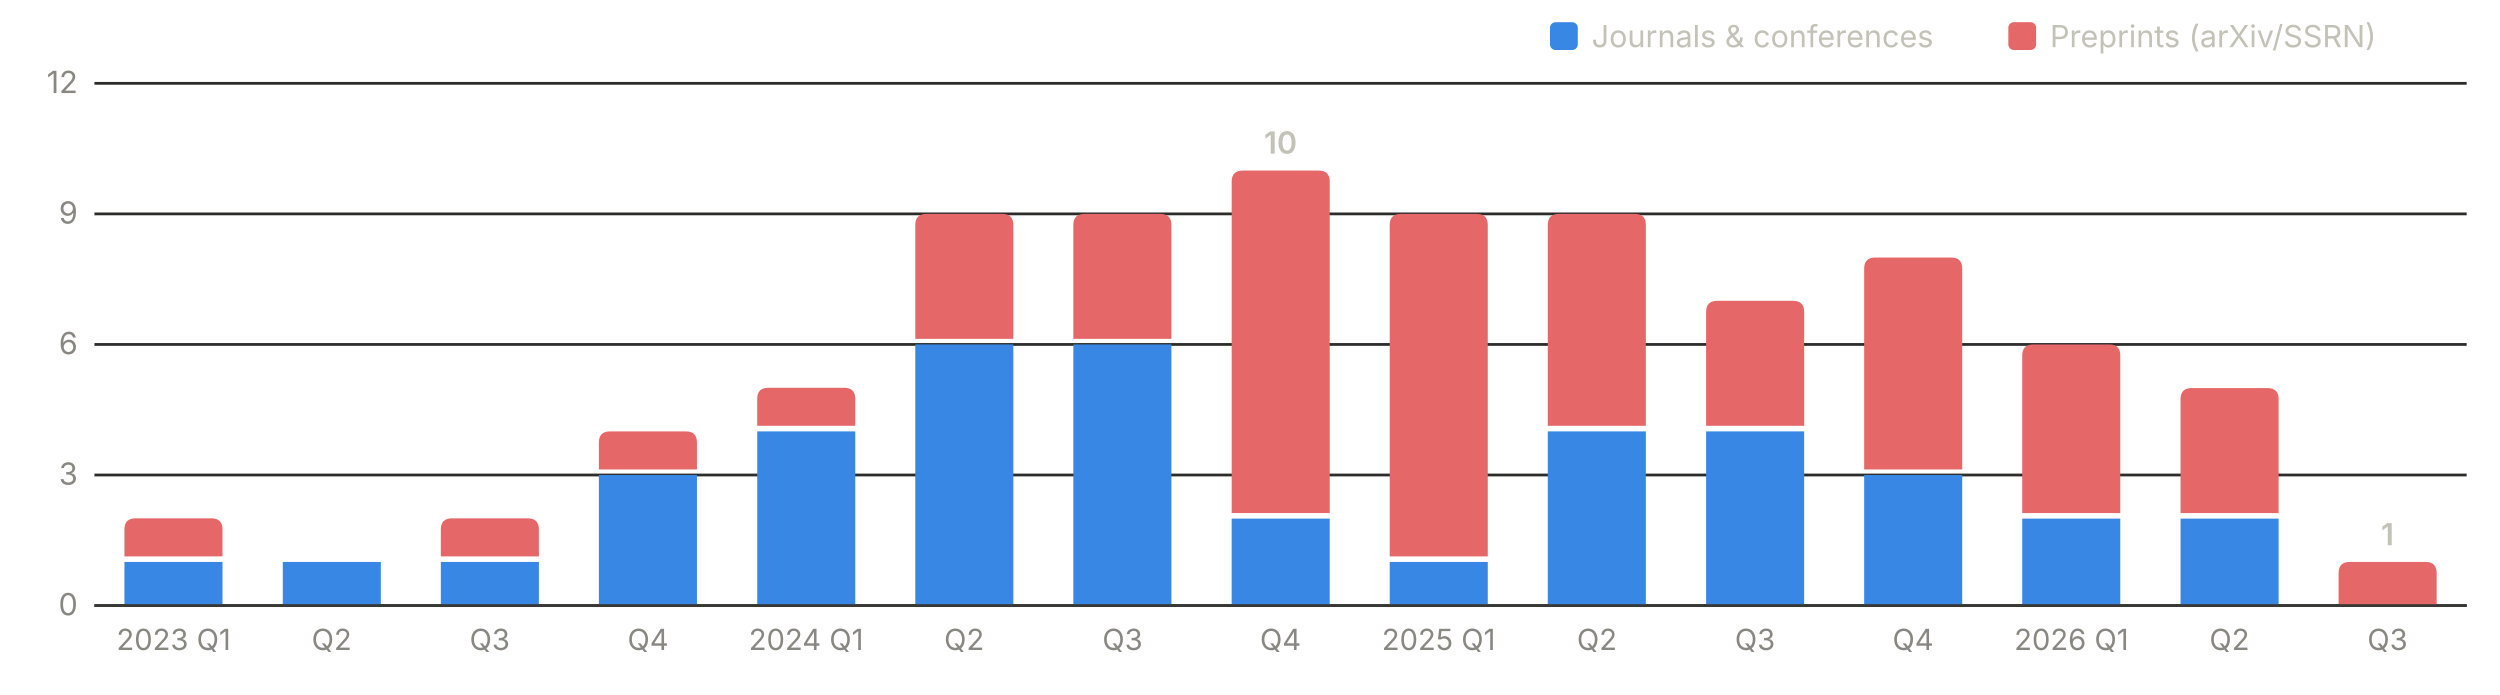
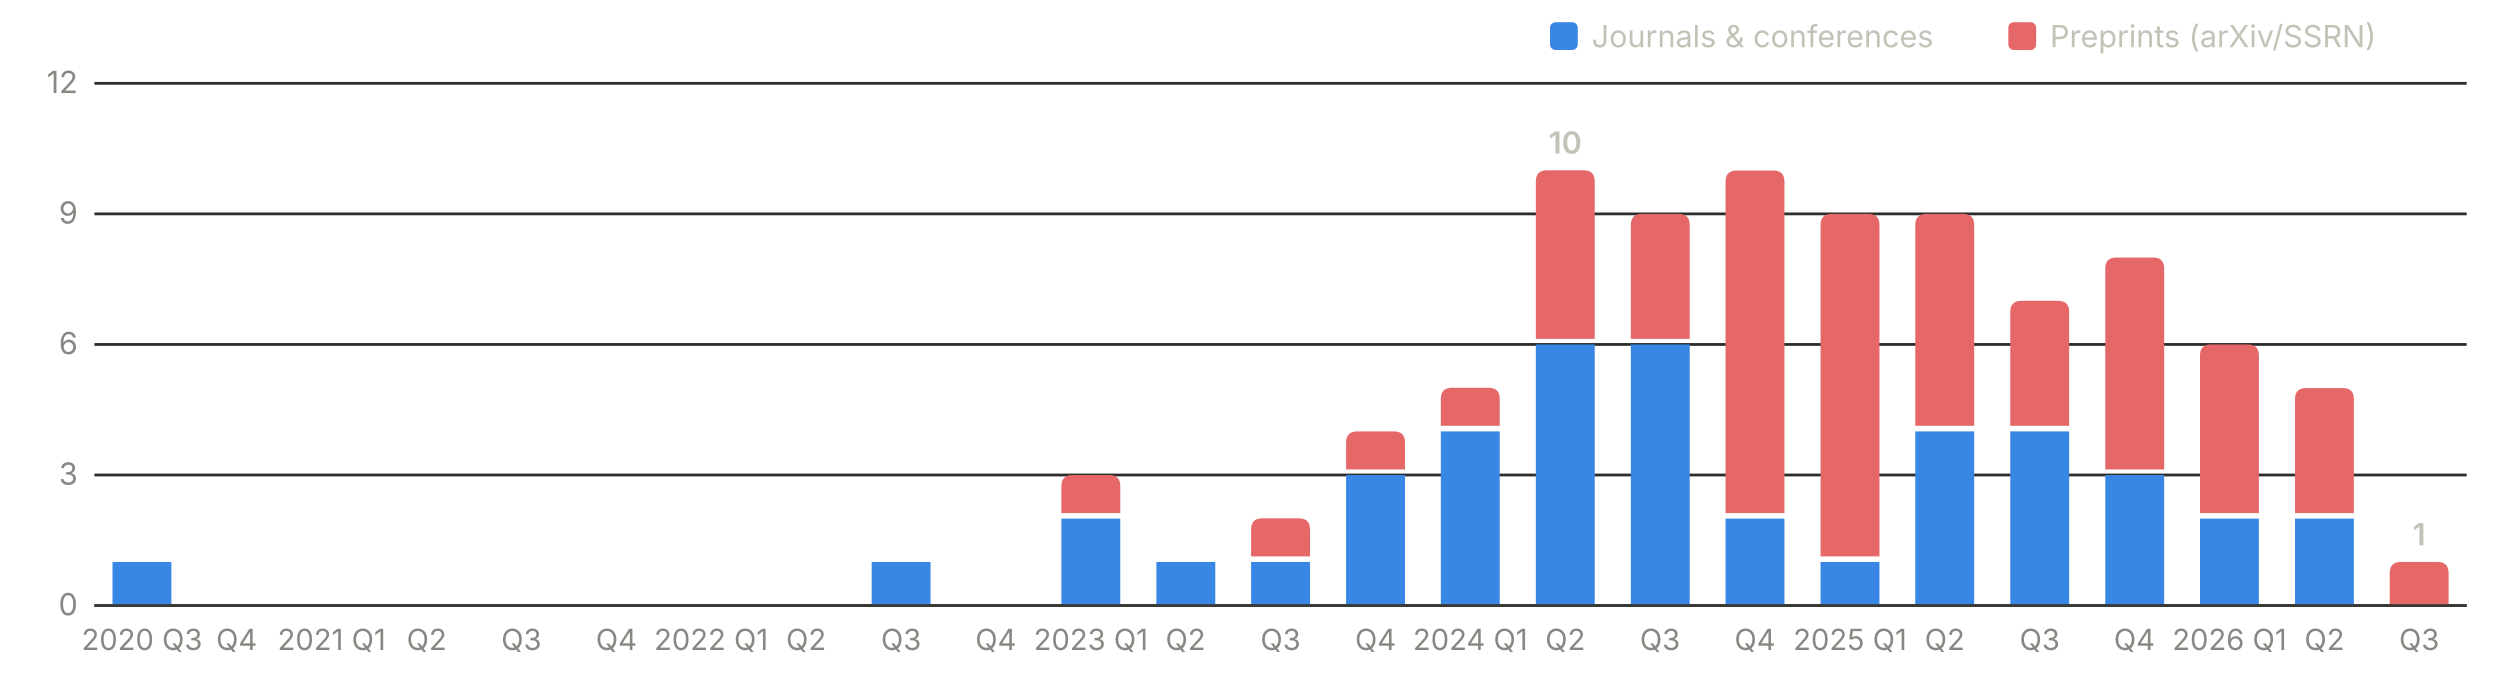
- <svg xmlns="http://www.w3.org/2000/svg" viewBox="0 0 900 250" width="900" height="250" role="img" aria-label="Stacked bars of journal and preprint papers per quarter, 2023 Q1 to 2026 Q3">
+ <svg xmlns="http://www.w3.org/2000/svg" viewBox="0 0 900 250" width="900" height="250" role="img" aria-label="Stacked bars of journal and preprint papers per quarter, 2020 Q3 to 2026 Q3">
  <line x1="34" y1="218.0" x2="888" y2="218.0" stroke="#2c2c2a" stroke-width="1" />
  <text x="28" y="221.5" text-anchor="end" font-family="system-ui,-apple-system,Segoe UI,sans-serif" font-size="11" fill="#898781">0</text>
  <line x1="34" y1="171.0" x2="888" y2="171.0" stroke="#2c2c2a" stroke-width="1" />
  <text x="28" y="174.5" text-anchor="end" font-family="system-ui,-apple-system,Segoe UI,sans-serif" font-size="11" fill="#898781">3</text>
  <line x1="34" y1="124.0" x2="888" y2="124.0" stroke="#2c2c2a" stroke-width="1" />
  <text x="28" y="127.5" text-anchor="end" font-family="system-ui,-apple-system,Segoe UI,sans-serif" font-size="11" fill="#898781">6</text>
  <line x1="34" y1="77.0" x2="888" y2="77.0" stroke="#2c2c2a" stroke-width="1" />
  <text x="28" y="80.5" text-anchor="end" font-family="system-ui,-apple-system,Segoe UI,sans-serif" font-size="11" fill="#898781">9</text>
  <line x1="34" y1="30.0" x2="888" y2="30.0" stroke="#2c2c2a" stroke-width="1" />
  <text x="28" y="33.5" text-anchor="end" font-family="system-ui,-apple-system,Segoe UI,sans-serif" font-size="11" fill="#898781">12</text>
  <rect x="558" y="8" width="10" height="10" rx="2" fill="#3987e5" />
  <text x="573" y="17" font-family="system-ui,-apple-system,Segoe UI,sans-serif" font-size="11" fill="#c3c2b7">Journals &amp; conferences</text>
  <rect x="723" y="8" width="10" height="10" rx="2" fill="#e66767" />
  <text x="738" y="17" font-family="system-ui,-apple-system,Segoe UI,sans-serif" font-size="11" fill="#c3c2b7">Preprints (arXiv/SSRN)</text>
-   <rect x="44.8" y="202.3" width="35.3" height="15.7" fill="#3987e5" />
-   <path d="M44.8,200.3 v-9.7 q0,-4.0 4.0,-4.0 h27.3 q4.0,0 4.0,4.0 v9.7 z" fill="#e66767" />
-   <text x="62.5" y="234" text-anchor="middle" font-family="system-ui,-apple-system,Segoe UI,sans-serif" font-size="10.5" fill="#898781">2023 Q1</text>
-   <rect x="101.8" y="202.3" width="35.3" height="15.7" fill="#3987e5" />
-   <text x="119.4" y="234" text-anchor="middle" font-family="system-ui,-apple-system,Segoe UI,sans-serif" font-size="10.5" fill="#898781">Q2</text>
-   <rect x="158.7" y="202.3" width="35.3" height="15.7" fill="#3987e5" />
-   <path d="M158.7,200.3 v-9.7 q0,-4.0 4.0,-4.0 h27.3 q4.0,0 4.0,4.0 v9.7 z" fill="#e66767" />
-   <text x="176.3" y="234" text-anchor="middle" font-family="system-ui,-apple-system,Segoe UI,sans-serif" font-size="10.5" fill="#898781">Q3</text>
-   <rect x="215.6" y="171.0" width="35.3" height="47.0" fill="#3987e5" />
-   <path d="M215.6,169.0 v-9.7 q0,-4.0 4.0,-4.0 h27.3 q4.0,0 4.0,4.0 v9.7 z" fill="#e66767" />
-   <text x="233.3" y="234" text-anchor="middle" font-family="system-ui,-apple-system,Segoe UI,sans-serif" font-size="10.5" fill="#898781">Q4</text>
-   <rect x="272.6" y="155.3" width="35.3" height="62.7" fill="#3987e5" />
-   <path d="M272.6,153.3 v-9.7 q0,-4.0 4.0,-4.0 h27.3 q4.0,0 4.0,4.0 v9.7 z" fill="#e66767" />
-   <text x="290.2" y="234" text-anchor="middle" font-family="system-ui,-apple-system,Segoe UI,sans-serif" font-size="10.5" fill="#898781">2024 Q1</text>
-   <rect x="329.5" y="124.0" width="35.3" height="94.0" fill="#3987e5" />
-   <path d="M329.5,122.0 v-41.0 q0,-4.0 4.0,-4.0 h27.3 q4.0,0 4.0,4.0 v41.0 z" fill="#e66767" />
-   <text x="347.1" y="234" text-anchor="middle" font-family="system-ui,-apple-system,Segoe UI,sans-serif" font-size="10.5" fill="#898781">Q2</text>
-   <rect x="386.4" y="124.0" width="35.3" height="94.0" fill="#3987e5" />
-   <path d="M386.4,122.0 v-41.0 q0,-4.0 4.0,-4.0 h27.3 q4.0,0 4.0,4.0 v41.0 z" fill="#e66767" />
-   <text x="404.1" y="234" text-anchor="middle" font-family="system-ui,-apple-system,Segoe UI,sans-serif" font-size="10.5" fill="#898781">Q3</text>
-   <rect x="443.4" y="186.7" width="35.3" height="31.3" fill="#3987e5" />
-   <path d="M443.4,184.7 v-119.3 q0,-4.0 4.0,-4.0 h27.3 q4.0,0 4.0,4.0 v119.3 z" fill="#e66767" />
-   <text x="461.0" y="55.3" text-anchor="middle" font-family="system-ui,-apple-system,Segoe UI,sans-serif" font-size="11" font-weight="600" fill="#c3c2b7">10</text>
-   <text x="461.0" y="234" text-anchor="middle" font-family="system-ui,-apple-system,Segoe UI,sans-serif" font-size="10.5" fill="#898781">Q4</text>
-   <rect x="500.3" y="202.3" width="35.3" height="15.7" fill="#3987e5" />
-   <path d="M500.3,200.3 v-119.3 q0,-4.0 4.0,-4.0 h27.3 q4.0,0 4.0,4.0 v119.3 z" fill="#e66767" />
-   <text x="517.9" y="234" text-anchor="middle" font-family="system-ui,-apple-system,Segoe UI,sans-serif" font-size="10.5" fill="#898781">2025 Q1</text>
-   <rect x="557.2" y="155.3" width="35.3" height="62.7" fill="#3987e5" />
-   <path d="M557.2,153.3 v-72.3 q0,-4.0 4.0,-4.0 h27.3 q4.0,0 4.0,4.0 v72.3 z" fill="#e66767" />
-   <text x="574.9" y="234" text-anchor="middle" font-family="system-ui,-apple-system,Segoe UI,sans-serif" font-size="10.5" fill="#898781">Q2</text>
-   <rect x="614.2" y="155.3" width="35.3" height="62.7" fill="#3987e5" />
-   <path d="M614.2,153.3 v-41.0 q0,-4.0 4.0,-4.0 h27.3 q4.0,0 4.0,4.0 v41.0 z" fill="#e66767" />
-   <text x="631.8" y="234" text-anchor="middle" font-family="system-ui,-apple-system,Segoe UI,sans-serif" font-size="10.5" fill="#898781">Q3</text>
-   <rect x="671.1" y="171.0" width="35.3" height="47.0" fill="#3987e5" />
-   <path d="M671.1,169.0 v-72.3 q0,-4.0 4.0,-4.0 h27.3 q4.0,0 4.0,4.0 v72.3 z" fill="#e66767" />
-   <text x="688.7" y="234" text-anchor="middle" font-family="system-ui,-apple-system,Segoe UI,sans-serif" font-size="10.5" fill="#898781">Q4</text>
-   <rect x="728.0" y="186.7" width="35.3" height="31.3" fill="#3987e5" />
-   <path d="M728.0,184.7 v-56.7 q0,-4.0 4.0,-4.0 h27.3 q4.0,0 4.0,4.0 v56.7 z" fill="#e66767" />
-   <text x="745.7" y="234" text-anchor="middle" font-family="system-ui,-apple-system,Segoe UI,sans-serif" font-size="10.5" fill="#898781">2026 Q1</text>
-   <rect x="785.0" y="186.7" width="35.3" height="31.3" fill="#3987e5" />
-   <path d="M785.0,184.7 v-41.0 q0,-4.0 4.0,-4.0 h27.3 q4.0,0 4.0,4.0 v41.0 z" fill="#e66767" />
-   <text x="802.6" y="234" text-anchor="middle" font-family="system-ui,-apple-system,Segoe UI,sans-serif" font-size="10.5" fill="#898781">Q2</text>
-   <path d="M841.9,218.0 v-11.7 q0,-4.0 4.0,-4.0 h27.3 q4.0,0 4.0,4.0 v11.7 z" fill="#e66767" />
-   <text x="859.5" y="196.3" text-anchor="middle" font-family="system-ui,-apple-system,Segoe UI,sans-serif" font-size="11" font-weight="600" fill="#c3c2b7">1</text>
-   <text x="859.5" y="234" text-anchor="middle" font-family="system-ui,-apple-system,Segoe UI,sans-serif" font-size="10.5" fill="#898781">Q3</text>
+   <rect x="40.5" y="202.3" width="21.2" height="15.7" fill="#3987e5" />
+   <text x="51.1" y="234" text-anchor="middle" font-family="system-ui,-apple-system,Segoe UI,sans-serif" font-size="10.5" fill="#898781">2020 Q3</text>
+   <text x="85.2" y="234" text-anchor="middle" font-family="system-ui,-apple-system,Segoe UI,sans-serif" font-size="10.5" fill="#898781">Q4</text>
+   <text x="119.4" y="234" text-anchor="middle" font-family="system-ui,-apple-system,Segoe UI,sans-serif" font-size="10.5" fill="#898781">2021 Q1</text>
+   <text x="153.6" y="234" text-anchor="middle" font-family="system-ui,-apple-system,Segoe UI,sans-serif" font-size="10.5" fill="#898781">Q2</text>
+   <text x="187.7" y="234" text-anchor="middle" font-family="system-ui,-apple-system,Segoe UI,sans-serif" font-size="10.5" fill="#898781">Q3</text>
+   <text x="221.9" y="234" text-anchor="middle" font-family="system-ui,-apple-system,Segoe UI,sans-serif" font-size="10.5" fill="#898781">Q4</text>
+   <text x="256.0" y="234" text-anchor="middle" font-family="system-ui,-apple-system,Segoe UI,sans-serif" font-size="10.5" fill="#898781">2022 Q1</text>
+   <text x="290.2" y="234" text-anchor="middle" font-family="system-ui,-apple-system,Segoe UI,sans-serif" font-size="10.5" fill="#898781">Q2</text>
+   <rect x="313.8" y="202.3" width="21.2" height="15.7" fill="#3987e5" />
+   <text x="324.4" y="234" text-anchor="middle" font-family="system-ui,-apple-system,Segoe UI,sans-serif" font-size="10.5" fill="#898781">Q3</text>
+   <text x="358.5" y="234" text-anchor="middle" font-family="system-ui,-apple-system,Segoe UI,sans-serif" font-size="10.5" fill="#898781">Q4</text>
+   <rect x="382.1" y="186.7" width="21.2" height="31.3" fill="#3987e5" />
+   <path d="M382.1,184.7 v-9.7 q0,-4.0 4.0,-4.0 h13.2 q4.0,0 4.0,4.0 v9.7 z" fill="#e66767" />
+   <text x="392.7" y="234" text-anchor="middle" font-family="system-ui,-apple-system,Segoe UI,sans-serif" font-size="10.5" fill="#898781">2023 Q1</text>
+   <rect x="416.3" y="202.3" width="21.2" height="15.7" fill="#3987e5" />
+   <text x="426.8" y="234" text-anchor="middle" font-family="system-ui,-apple-system,Segoe UI,sans-serif" font-size="10.5" fill="#898781">Q2</text>
+   <rect x="450.4" y="202.3" width="21.2" height="15.7" fill="#3987e5" />
+   <path d="M450.4,200.3 v-9.7 q0,-4.0 4.0,-4.0 h13.2 q4.0,0 4.0,4.0 v9.7 z" fill="#e66767" />
+   <text x="461.0" y="234" text-anchor="middle" font-family="system-ui,-apple-system,Segoe UI,sans-serif" font-size="10.5" fill="#898781">Q3</text>
+   <rect x="484.6" y="171.0" width="21.2" height="47.0" fill="#3987e5" />
+   <path d="M484.6,169.0 v-9.7 q0,-4.0 4.0,-4.0 h13.2 q4.0,0 4.0,4.0 v9.7 z" fill="#e66767" />
+   <text x="495.2" y="234" text-anchor="middle" font-family="system-ui,-apple-system,Segoe UI,sans-serif" font-size="10.5" fill="#898781">Q4</text>
+   <rect x="518.7" y="155.3" width="21.2" height="62.7" fill="#3987e5" />
+   <path d="M518.7,153.3 v-9.7 q0,-4.0 4.0,-4.0 h13.2 q4.0,0 4.0,4.0 v9.7 z" fill="#e66767" />
+   <text x="529.3" y="234" text-anchor="middle" font-family="system-ui,-apple-system,Segoe UI,sans-serif" font-size="10.5" fill="#898781">2024 Q1</text>
+   <rect x="552.9" y="124.0" width="21.2" height="94.0" fill="#3987e5" />
+   <path d="M552.9,122.0 v-56.7 q0,-4.0 4.0,-4.0 h13.2 q4.0,0 4.0,4.0 v56.7 z" fill="#e66767" />
+   <text x="563.5" y="55.3" text-anchor="middle" font-family="system-ui,-apple-system,Segoe UI,sans-serif" font-size="11" font-weight="600" fill="#c3c2b7">10</text>
+   <text x="563.5" y="234" text-anchor="middle" font-family="system-ui,-apple-system,Segoe UI,sans-serif" font-size="10.5" fill="#898781">Q2</text>
+   <rect x="587.1" y="124.0" width="21.2" height="94.0" fill="#3987e5" />
+   <path d="M587.1,122.0 v-41.0 q0,-4.0 4.0,-4.0 h13.2 q4.0,0 4.0,4.0 v41.0 z" fill="#e66767" />
+   <text x="597.6" y="234" text-anchor="middle" font-family="system-ui,-apple-system,Segoe UI,sans-serif" font-size="10.5" fill="#898781">Q3</text>
+   <rect x="621.2" y="186.7" width="21.2" height="31.3" fill="#3987e5" />
+   <path d="M621.2,184.7 v-119.3 q0,-4.0 4.0,-4.0 h13.2 q4.0,0 4.0,4.0 v119.3 z" fill="#e66767" />
+   <text x="631.8" y="234" text-anchor="middle" font-family="system-ui,-apple-system,Segoe UI,sans-serif" font-size="10.5" fill="#898781">Q4</text>
+   <rect x="655.4" y="202.3" width="21.2" height="15.7" fill="#3987e5" />
+   <path d="M655.4,200.3 v-119.3 q0,-4.0 4.0,-4.0 h13.2 q4.0,0 4.0,4.0 v119.3 z" fill="#e66767" />
+   <text x="666.0" y="234" text-anchor="middle" font-family="system-ui,-apple-system,Segoe UI,sans-serif" font-size="10.5" fill="#898781">2025 Q1</text>
+   <rect x="689.5" y="155.3" width="21.2" height="62.7" fill="#3987e5" />
+   <path d="M689.5,153.3 v-72.3 q0,-4.0 4.0,-4.0 h13.2 q4.0,0 4.0,4.0 v72.3 z" fill="#e66767" />
+   <text x="700.1" y="234" text-anchor="middle" font-family="system-ui,-apple-system,Segoe UI,sans-serif" font-size="10.5" fill="#898781">Q2</text>
+   <rect x="723.7" y="155.3" width="21.2" height="62.7" fill="#3987e5" />
+   <path d="M723.7,153.3 v-41.0 q0,-4.0 4.0,-4.0 h13.2 q4.0,0 4.0,4.0 v41.0 z" fill="#e66767" />
+   <text x="734.3" y="234" text-anchor="middle" font-family="system-ui,-apple-system,Segoe UI,sans-serif" font-size="10.5" fill="#898781">Q3</text>
+   <rect x="757.9" y="171.0" width="21.2" height="47.0" fill="#3987e5" />
+   <path d="M757.9,169.0 v-72.3 q0,-4.0 4.0,-4.0 h13.2 q4.0,0 4.0,4.0 v72.3 z" fill="#e66767" />
+   <text x="768.4" y="234" text-anchor="middle" font-family="system-ui,-apple-system,Segoe UI,sans-serif" font-size="10.5" fill="#898781">Q4</text>
+   <rect x="792.0" y="186.7" width="21.2" height="31.3" fill="#3987e5" />
+   <path d="M792.0,184.7 v-56.7 q0,-4.0 4.0,-4.0 h13.2 q4.0,0 4.0,4.0 v56.7 z" fill="#e66767" />
+   <text x="802.6" y="234" text-anchor="middle" font-family="system-ui,-apple-system,Segoe UI,sans-serif" font-size="10.5" fill="#898781">2026 Q1</text>
+   <rect x="826.2" y="186.7" width="21.2" height="31.3" fill="#3987e5" />
+   <path d="M826.2,184.7 v-41.0 q0,-4.0 4.0,-4.0 h13.2 q4.0,0 4.0,4.0 v41.0 z" fill="#e66767" />
+   <text x="836.8" y="234" text-anchor="middle" font-family="system-ui,-apple-system,Segoe UI,sans-serif" font-size="10.5" fill="#898781">Q2</text>
+   <path d="M860.3,218.0 v-11.7 q0,-4.0 4.0,-4.0 h13.2 q4.0,0 4.0,4.0 v11.7 z" fill="#e66767" />
+   <text x="870.9" y="196.3" text-anchor="middle" font-family="system-ui,-apple-system,Segoe UI,sans-serif" font-size="11" font-weight="600" fill="#c3c2b7">1</text>
+   <text x="870.9" y="234" text-anchor="middle" font-family="system-ui,-apple-system,Segoe UI,sans-serif" font-size="10.5" fill="#898781">Q3</text>
  <line x1="34" y1="218" x2="888" y2="218" stroke="#383835" stroke-width="1" />
</svg>
